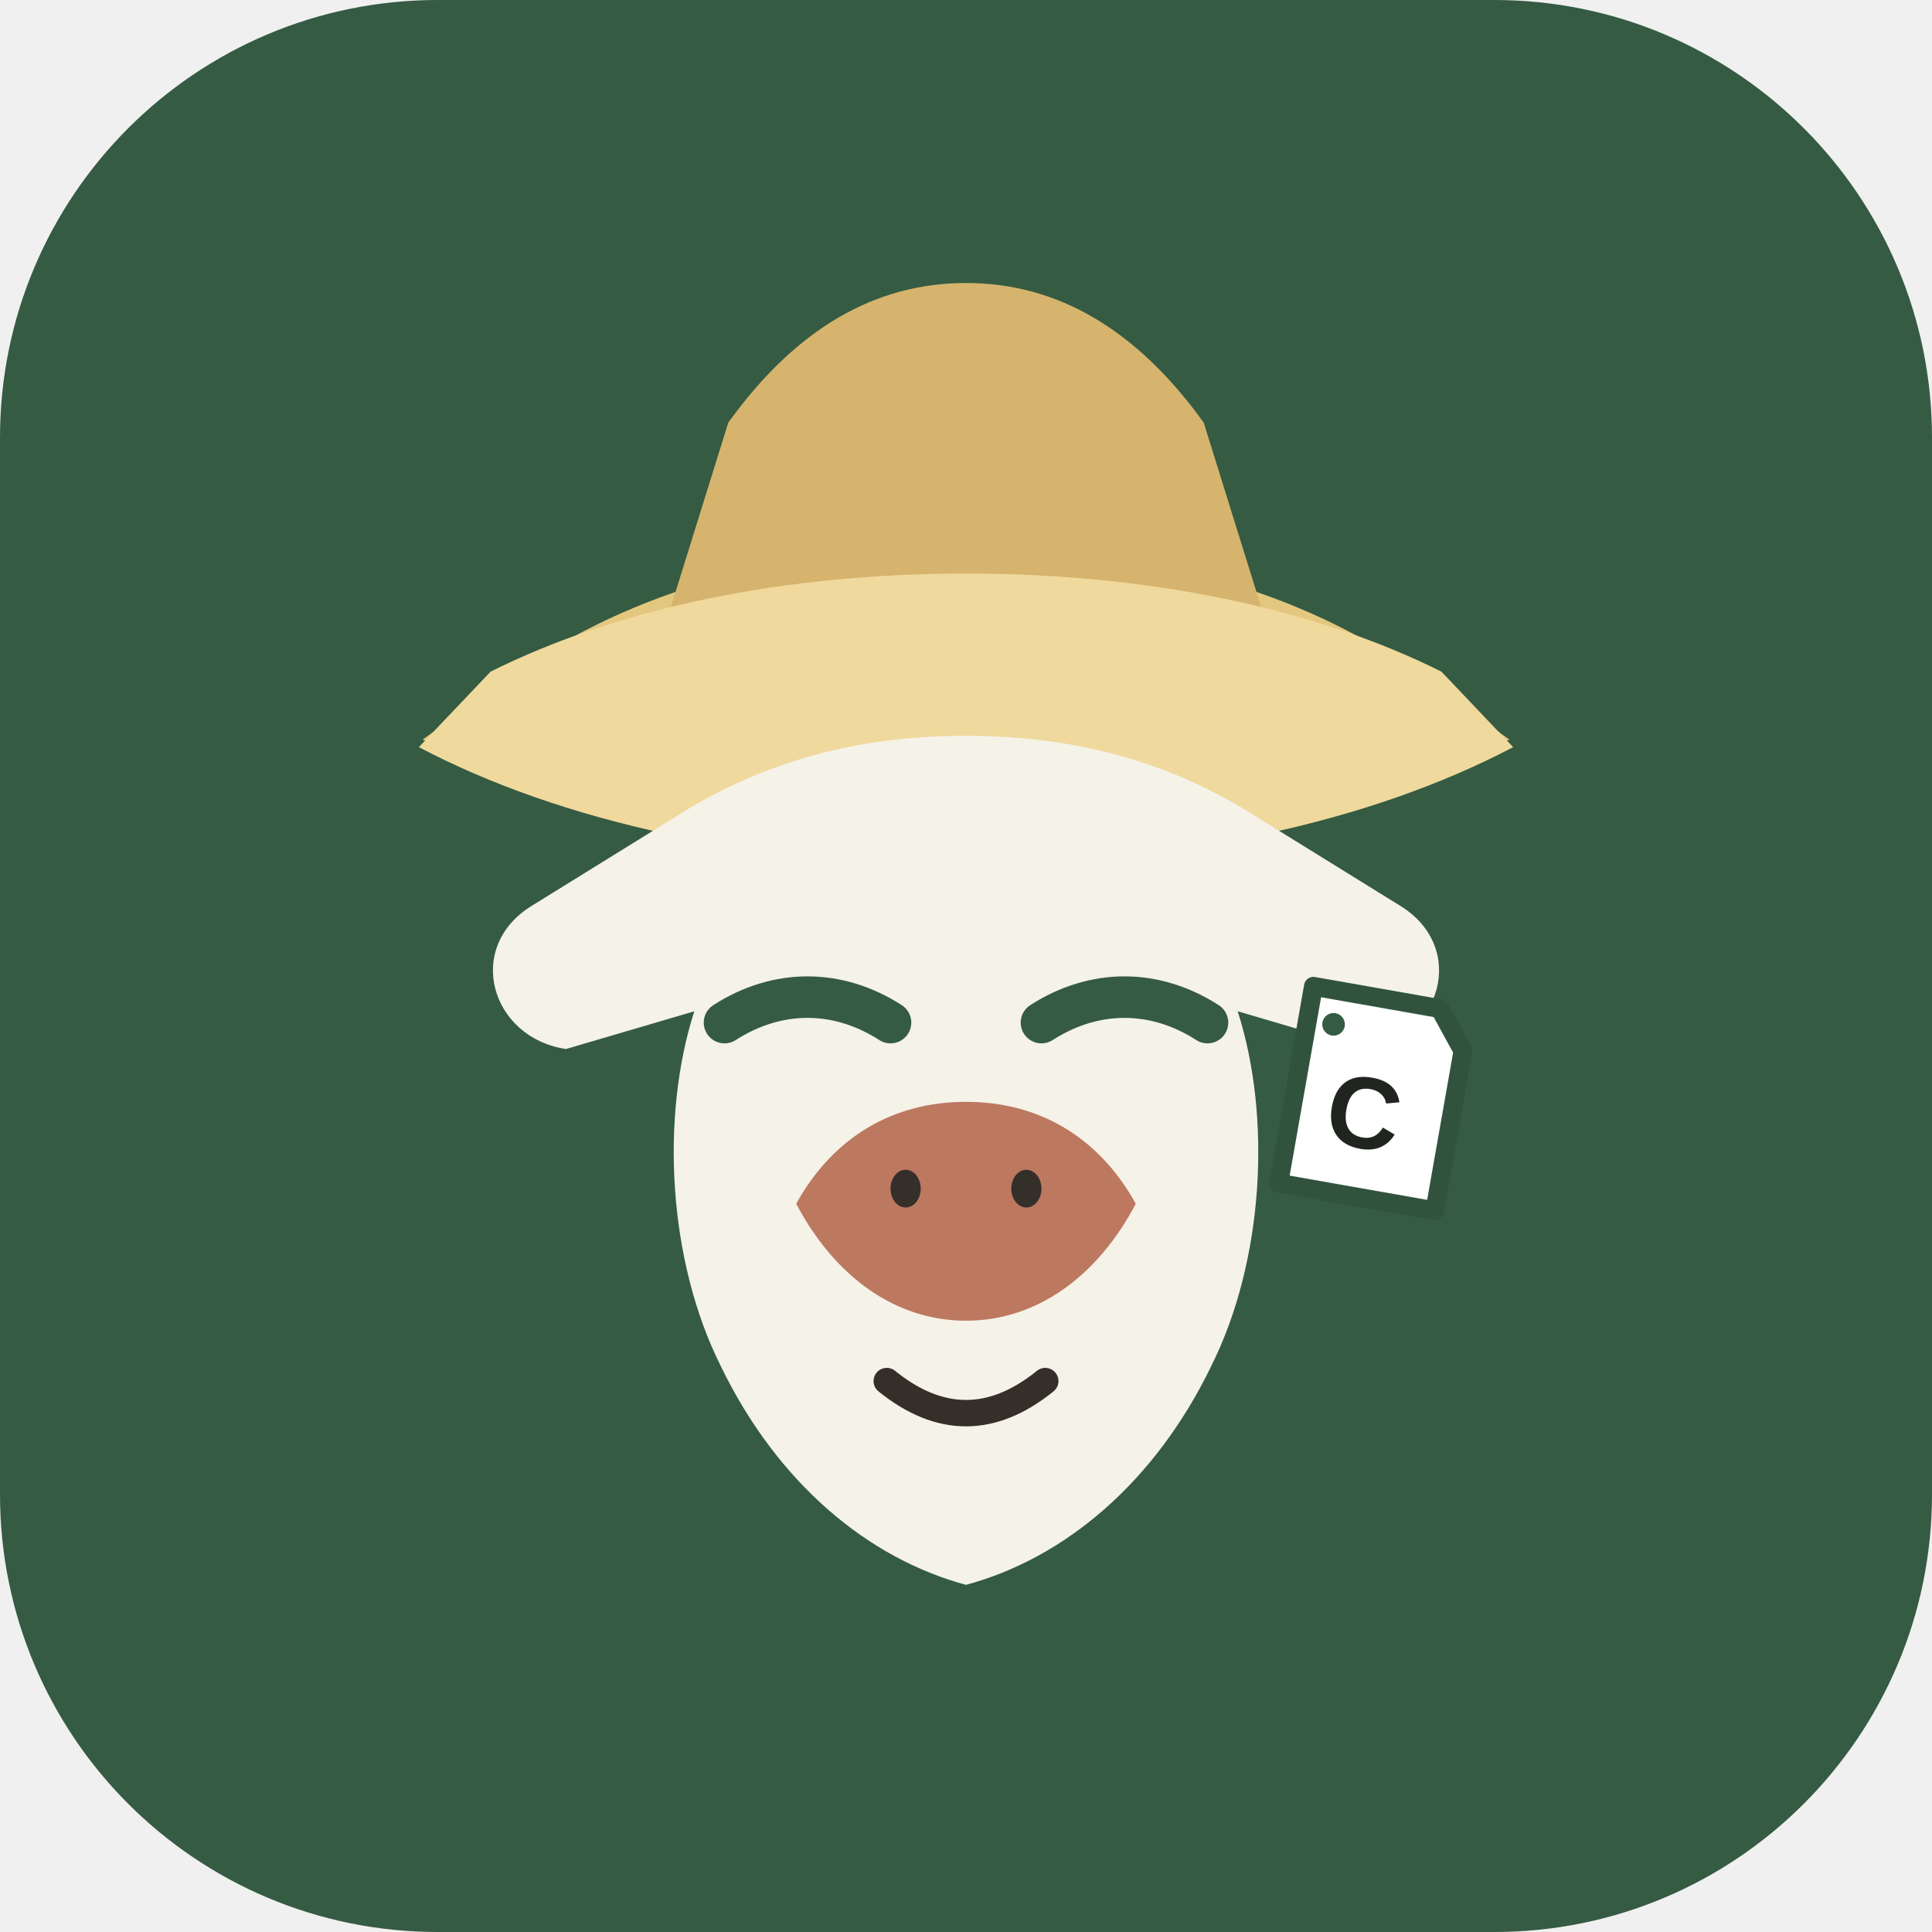
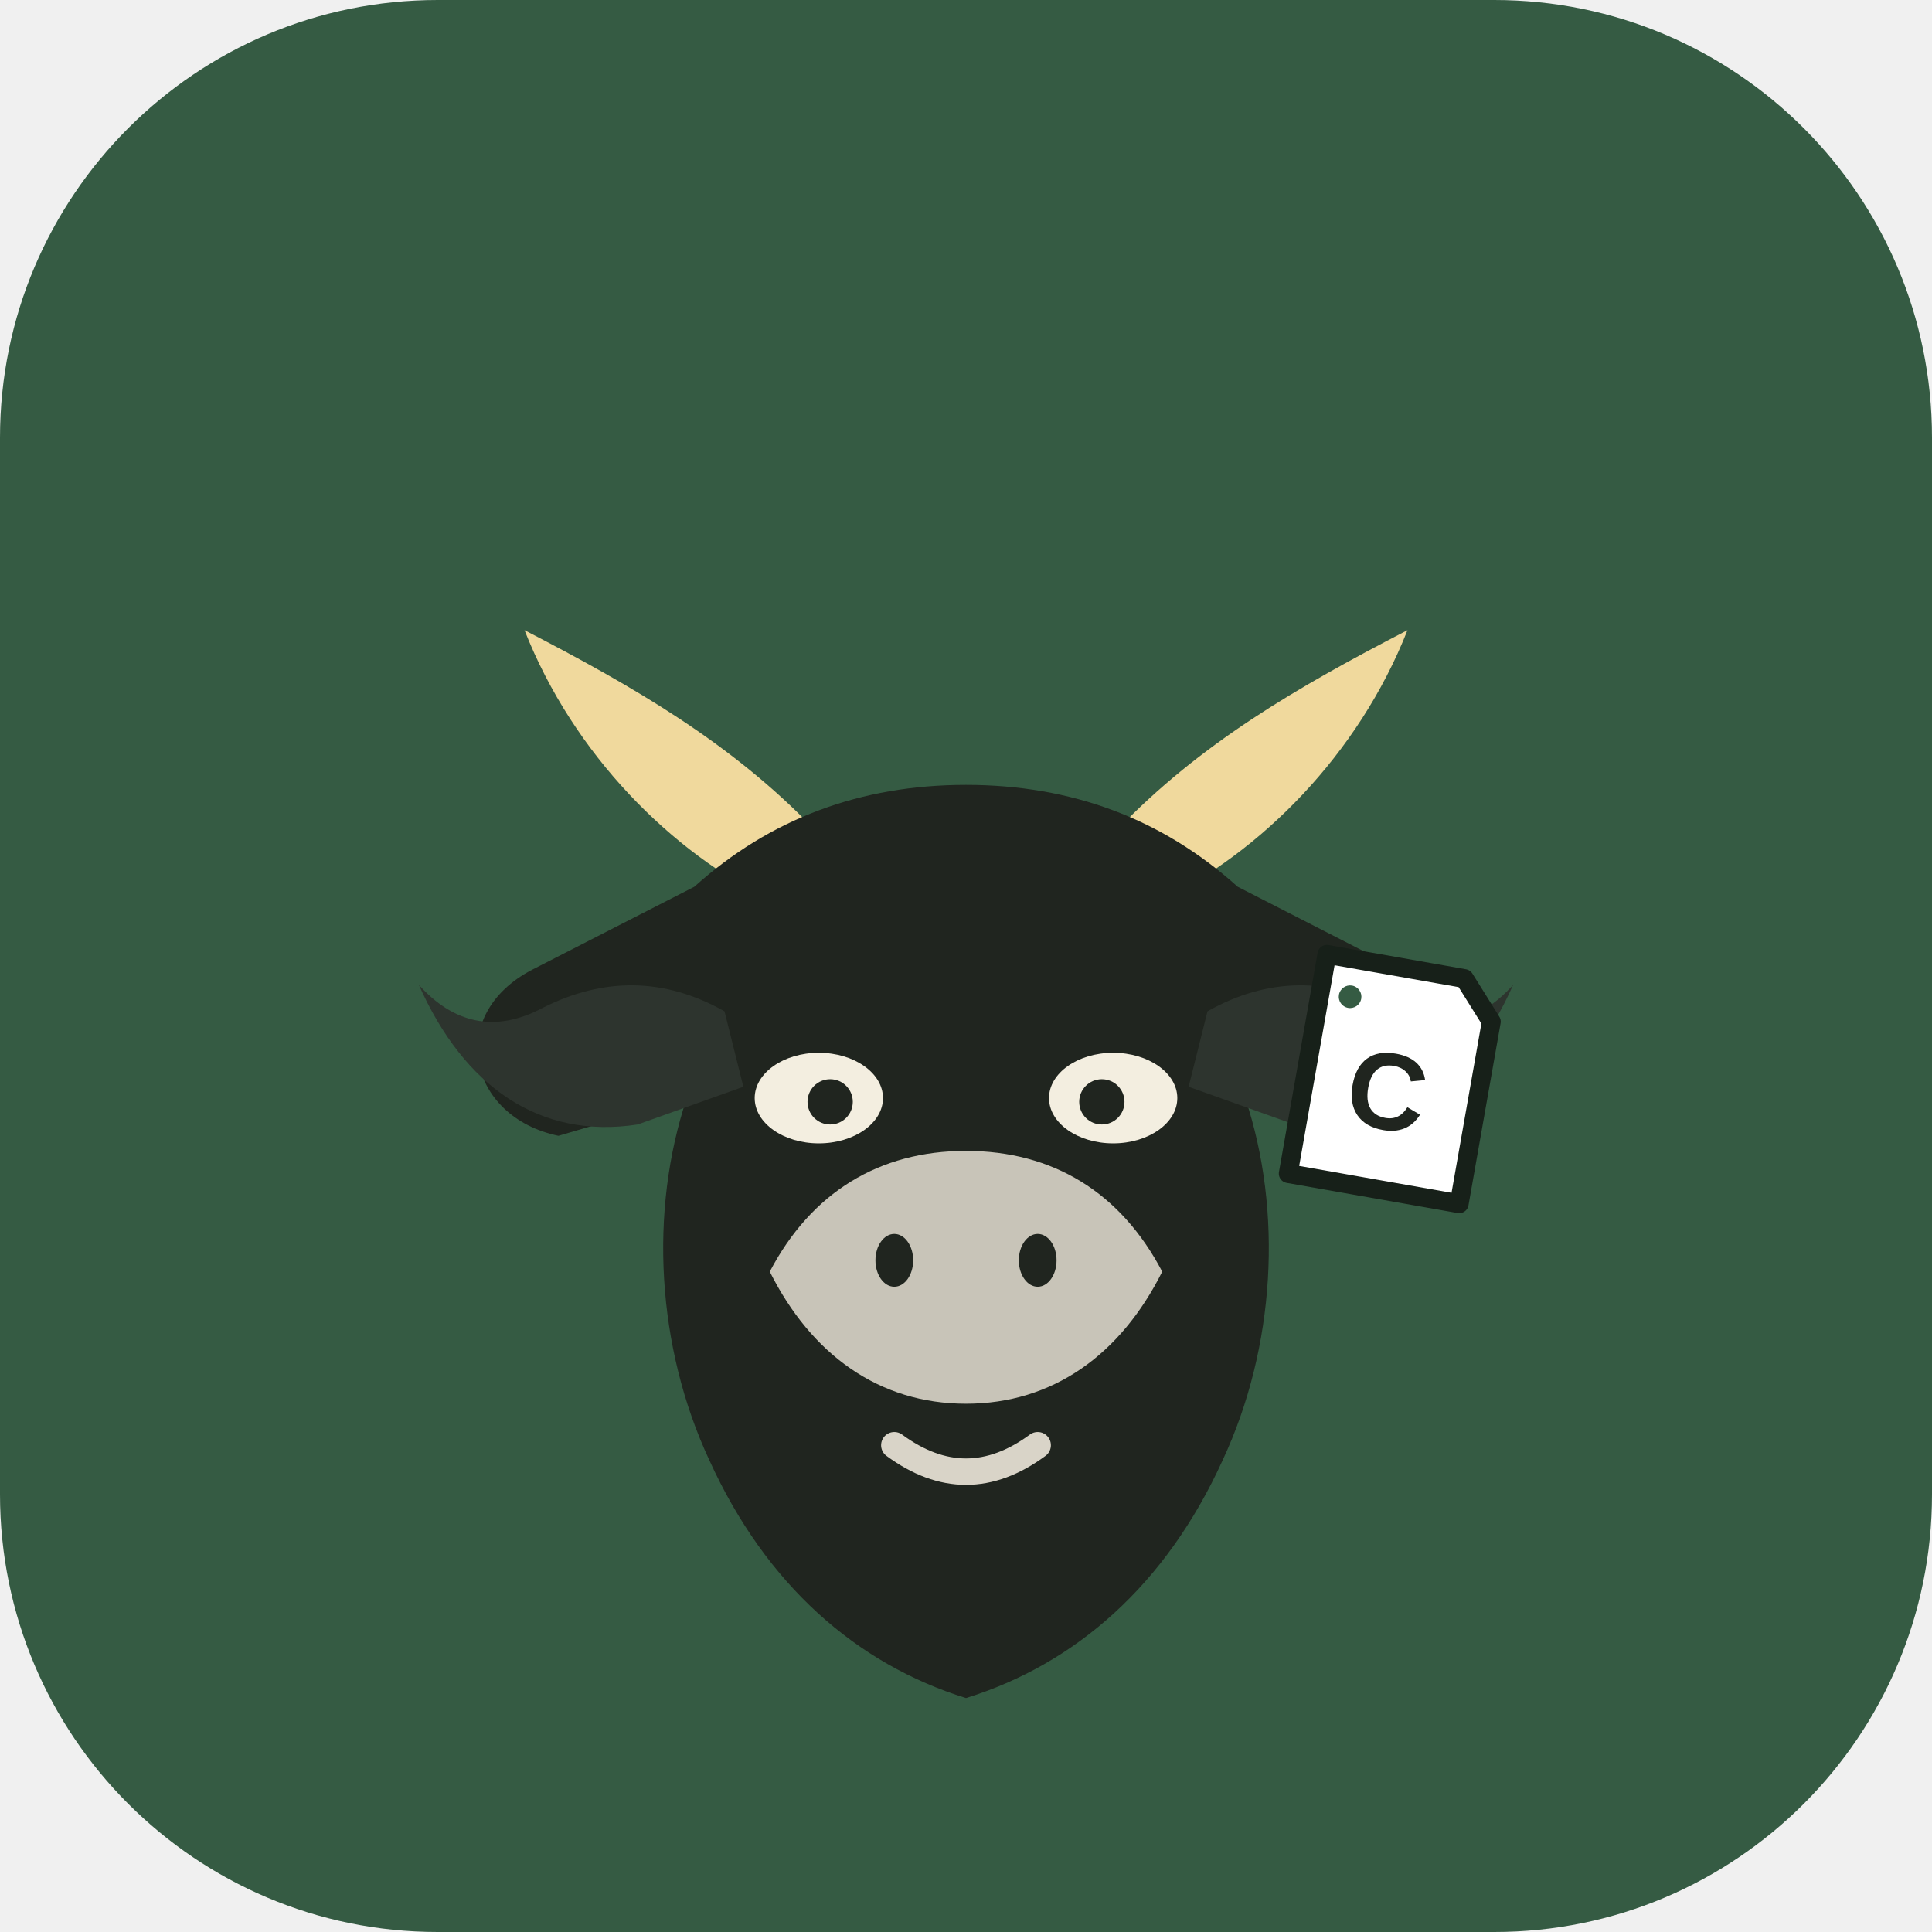
- <svg xmlns="http://www.w3.org/2000/svg" viewBox="0 0 512 512" role="img" aria-label="Cowboy cow head icon">
+ <svg xmlns="http://www.w3.org/2000/svg" viewBox="0 0 512 512" role="img" aria-label="Black steer head with a C ear tag">
  <rect width="512" height="512" rx="116" fill="#355b43" />
-   <path d="M137 178c30-21 70-33 119-33s89 12 119 33l25 18c-40 19-92 28-144 28s-104-9-144-28z" fill="#e4c77f" />
-   <path d="M193 112c18-25 39-37 63-37s45 12 63 37l19 61H174z" fill="#d6b46d" />
-   <path d="M130 178c34-17 78-26 126-26s92 9 126 26l19 20c-38 20-89 31-145 31s-107-11-145-31z" fill="#f0d99d" />
-   <path d="M183 214c22-13 46-19 73-19s51 6 73 19l42 26c18 11 11 35-9 38l-34-10c9 28 7 66-7 94-15 31-39 51-65 58-26-7-50-27-65-58-14-28-16-66-7-94l-34 10c-20-3-27-27-9-38z" fill="#f5f2e8" />
-   <path d="M192 271c14-9 30-9 44 0m40 0c14-9 30-9 44 0" fill="none" stroke="#355b43" stroke-width="11" stroke-linecap="round" />
-   <path d="M211 319c10-18 26-27 45-27s35 9 45 27c-10 19-26 31-45 31s-35-12-45-31" fill="#bd7860" />
-   <ellipse cx="240" cy="315" rx="4" ry="5" fill="#352f29" />
-   <ellipse cx="272" cy="315" rx="4" ry="5" fill="#352f29" />
-   <path d="M235 366q21 17 42 0" fill="none" stroke="#352f29" stroke-width="7" stroke-linecap="round" />
-   <g transform="rotate(10 361 286)">
-     <path d="M344 264h34l8 10v43h-42z" fill="#fff" stroke="#31533d" stroke-width="5" stroke-linejoin="round" />
-     <circle cx="351" cy="273" r="3" fill="#355b43" />
-     <text x="363" y="304" text-anchor="middle" font-family="Arial,sans-serif" font-size="27" font-weight="800" fill="#20251f">C</text>
+   <path d="M205 239c-27-13-53-39-66-72 29 15 55 30 77 53l-11 19zm102 0c27-13 53-39 66-72-29 15-55 30-77 53l11 19z" fill="#f0d99d" />
+   <path d="M184 235c20-18 44-27 72-27s52 9 72 27l43 22c23 12 17 39-7 44l-34-10c10 30 8 66-6 96-15 33-39 54-68 63-29-9-53-30-68-63-14-30-16-66-6-96l-34 10c-24-5-30-32-7-44z" fill="#20251f" />
+   <path d="M192 268c-16-9-32-9-48-1-13 7-24 4-33-6 12 27 32 41 58 37l28-10zm128 0c16-9 32-9 48-1 13 7 24 4 33-6-12 27-32 41-58 37l-28-10z" fill="#2d342e" />
+   <ellipse cx="217" cy="291" rx="17" ry="12" fill="#f3eee0" />
+   <ellipse cx="295" cy="291" rx="17" ry="12" fill="#f3eee0" />
+   <circle cx="220" cy="292" r="6" fill="#20251f" />
+   <circle cx="292" cy="292" r="6" fill="#20251f" />
+   <path d="M204 337c11-21 29-32 52-32s41 11 52 32c-11 22-29 35-52 35s-41-13-52-35" fill="#c8c4b8" />
+   <ellipse cx="237" cy="334" rx="5" ry="7" fill="#20251f" />
+   <ellipse cx="275" cy="334" rx="5" ry="7" fill="#20251f" />
+   <path d="M237 383q19 14 38 0" fill="none" stroke="#d9d4c8" stroke-width="7" stroke-linecap="round" />
+   <g transform="rotate(10 367 281)">
+     <path d="M347 256h37l9 10v49h-46z" fill="#fff" stroke="#172019" stroke-width="5" stroke-linejoin="round" />
+     <circle cx="355" cy="266" r="3" fill="#355b43" />
+     <text x="369" y="299" text-anchor="middle" font-family="Arial,sans-serif" font-size="29" font-weight="800" fill="#20251f">C</text>
  </g>
</svg>
